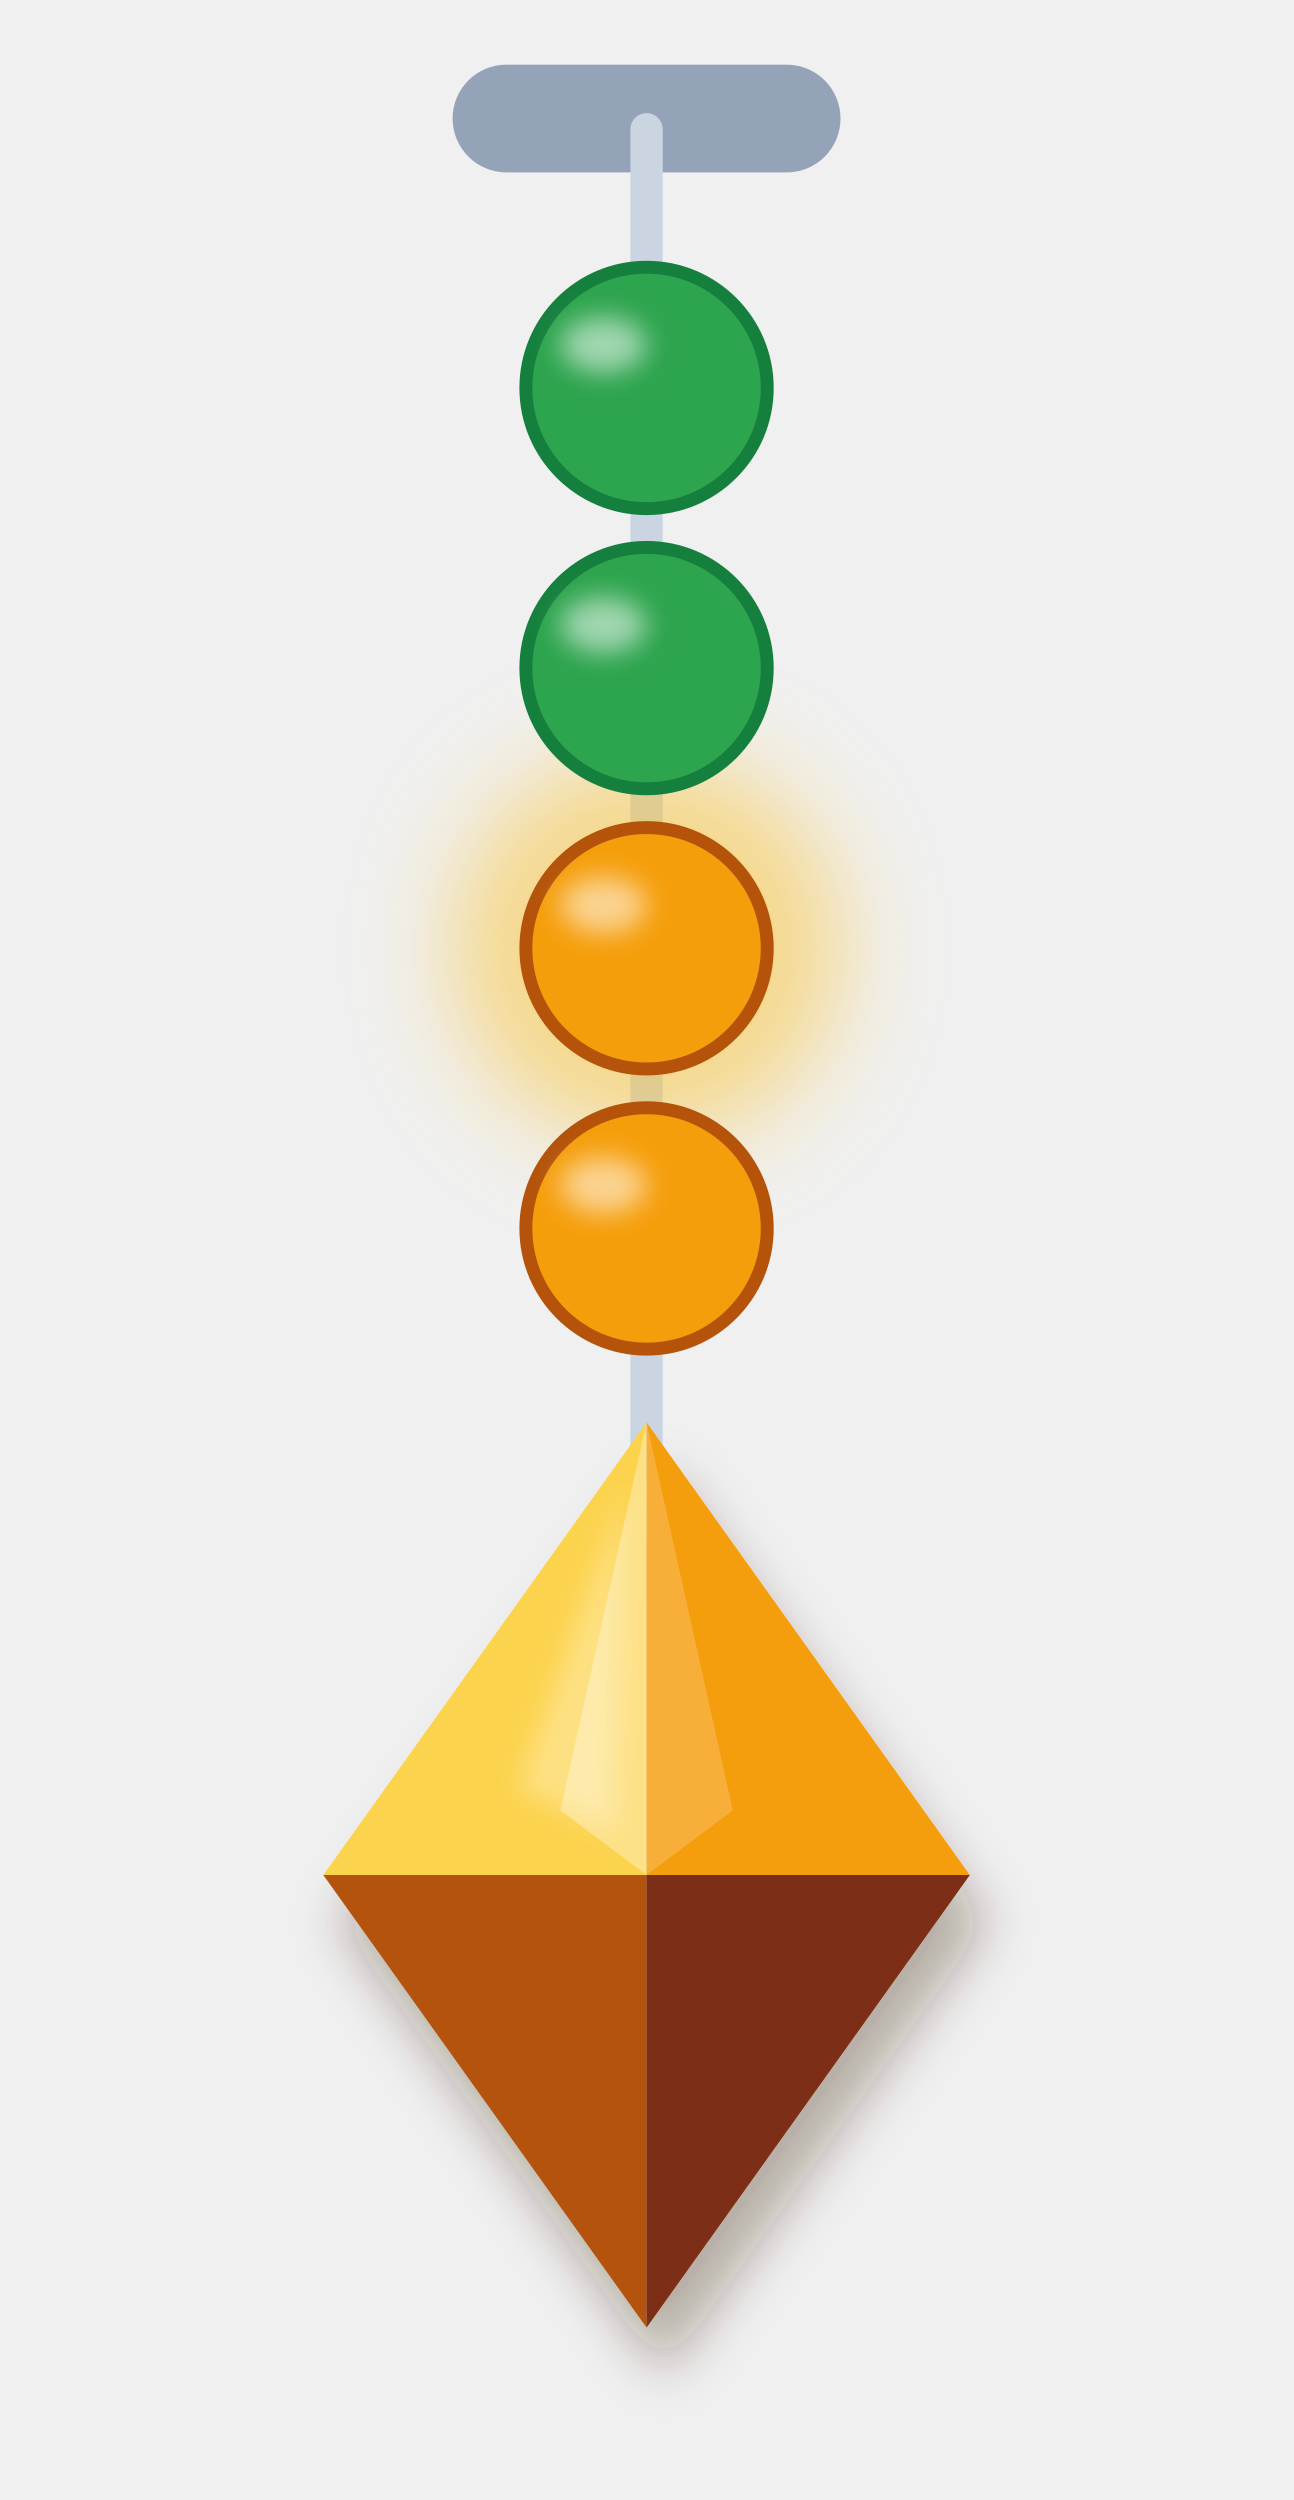
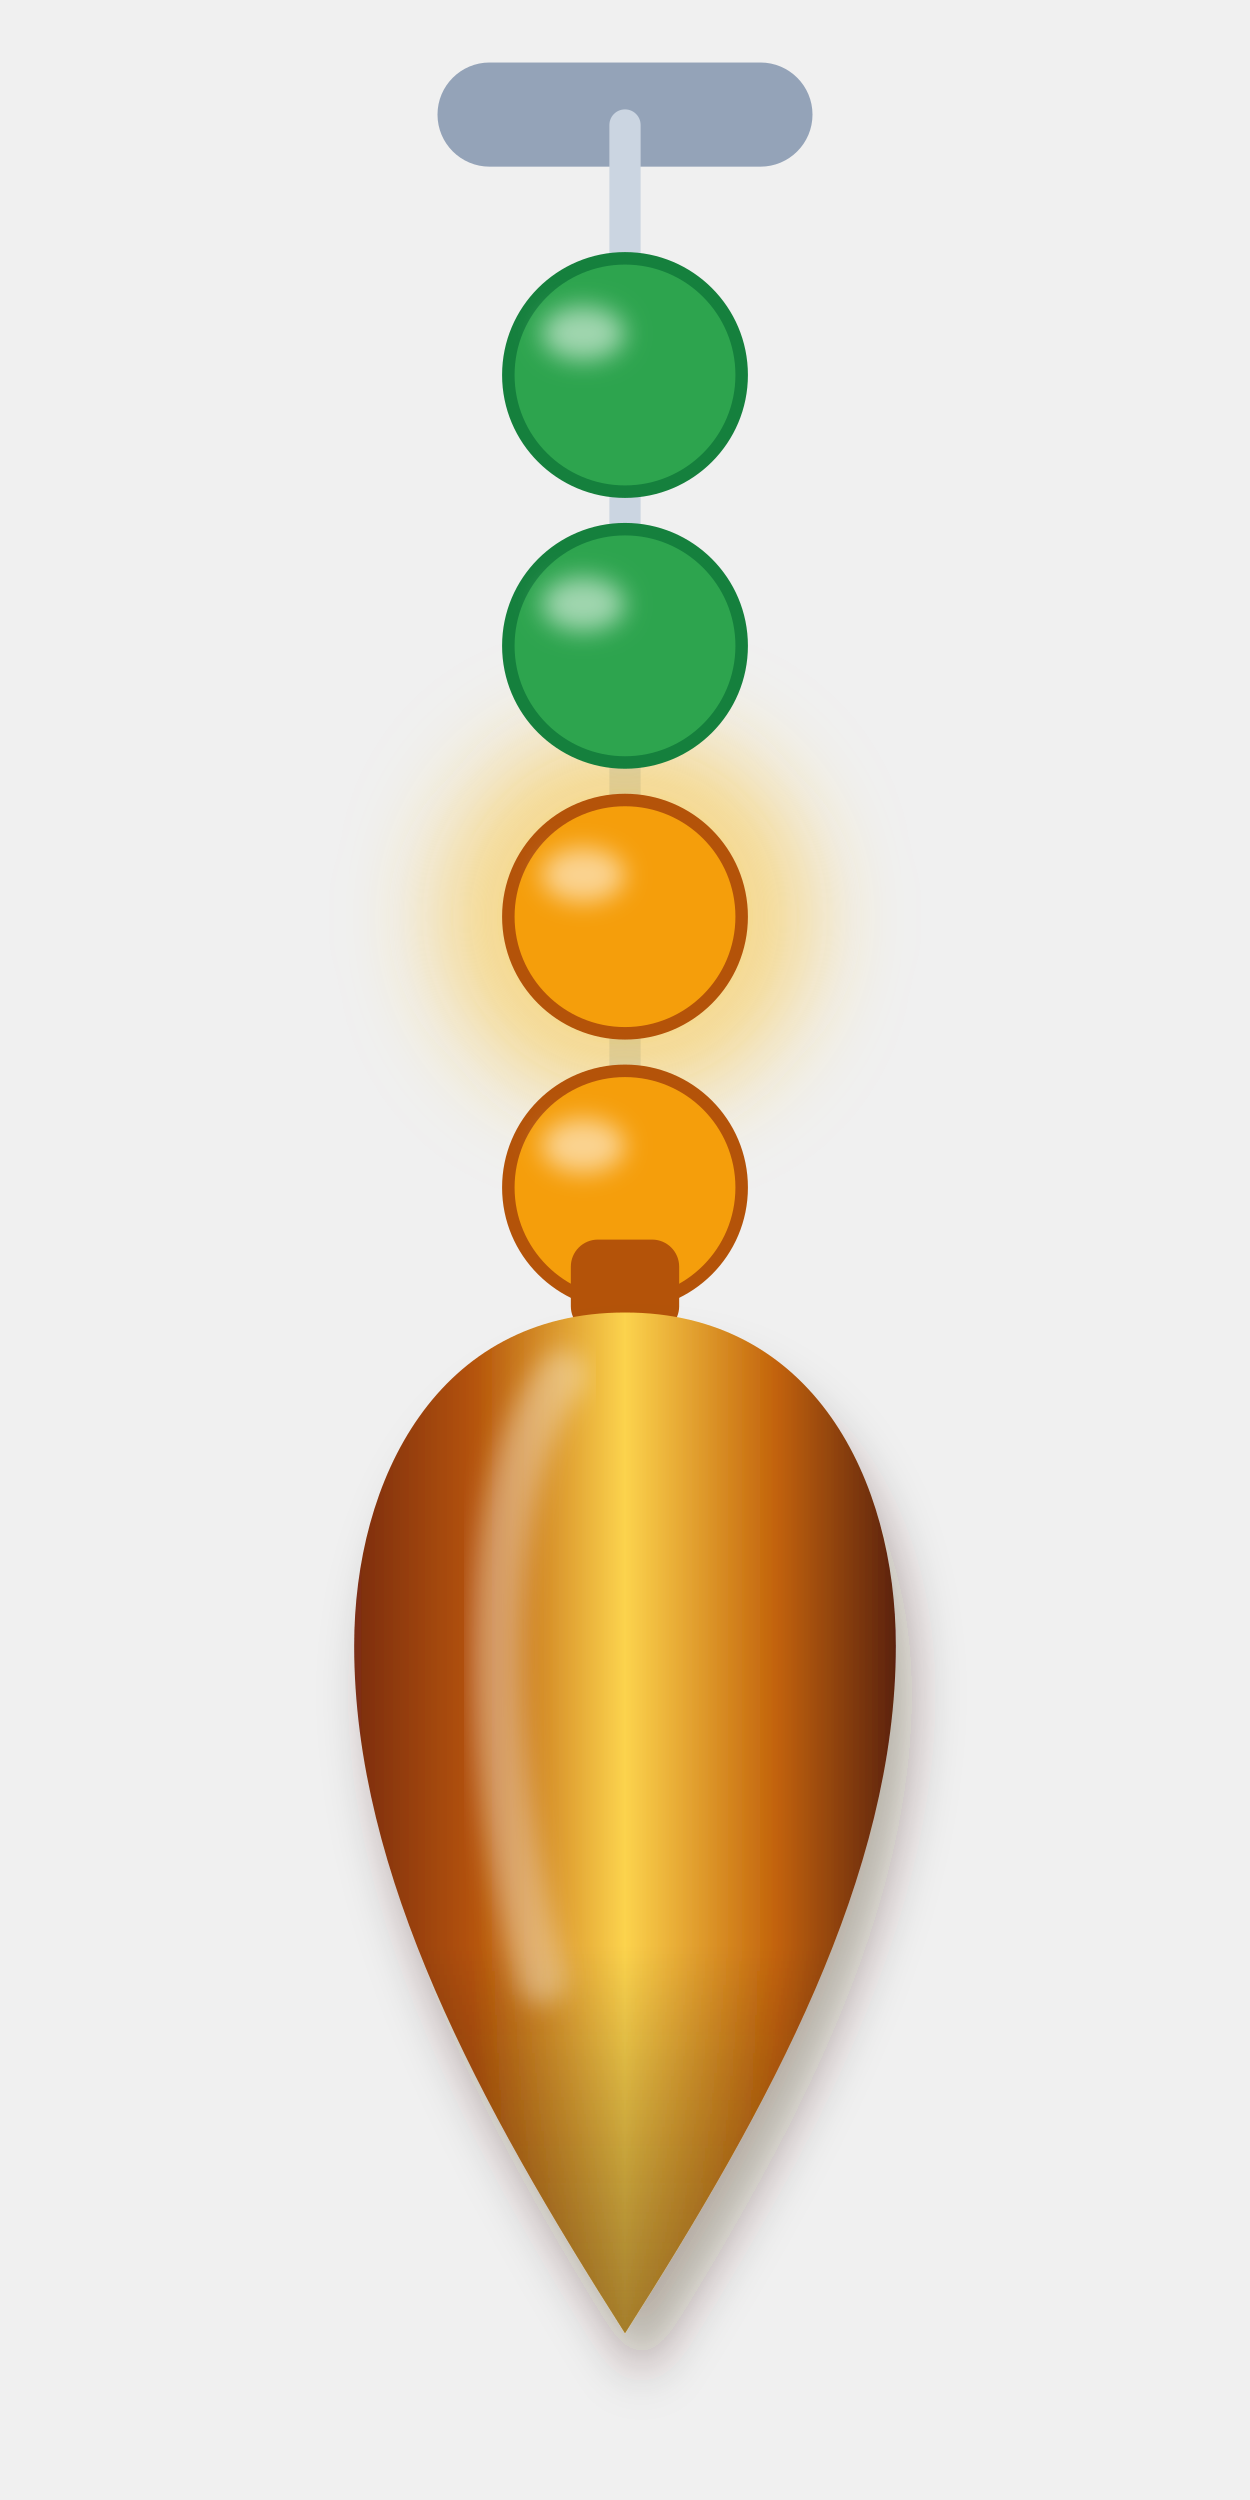
- <svg xmlns="http://www.w3.org/2000/svg" viewBox="20 8 60 116" role="img" aria-label="plumb-line logo">
+ <svg xmlns="http://www.w3.org/2000/svg" viewBox="20 8 60 120" role="img" aria-label="plumb-line logo">
  <defs>
-     <radialGradient id="gem" cx="36%" cy="24%" r="80%">
-       <stop offset="0%" stop-color="#fcd34d" />
-       <stop offset="45%" stop-color="#f59e0b" />
-       <stop offset="100%" stop-color="#7c2d12" />
-     </radialGradient>
+     <linearGradient id="cyl" x1="0" y1="0" x2="1" y2="0">
+       <stop offset="0%" stop-color="#7c2d12" />
+       <stop offset="22%" stop-color="#b45309" />
+       <stop offset="50%" stop-color="#fcd34d" />
+       <stop offset="78%" stop-color="#c2620a" />
+       <stop offset="100%" stop-color="#5c2310" />
+     </linearGradient>
+     <linearGradient id="shade" x1="0" y1="0" x2="0" y2="1">
+       <stop offset="0%" stop-color="#000" stop-opacity="0" />
+       <stop offset="62%" stop-color="#000" stop-opacity="0" />
+       <stop offset="100%" stop-color="#3a1503" stop-opacity="0.45" />
+     </linearGradient>
    <filter id="soft" x="-50%" y="-50%" width="200%" height="200%">
      <feGaussianBlur stdDeviation="0.6" />
    </filter>
    <filter id="glow" x="-80%" y="-80%" width="260%" height="260%">
      <feGaussianBlur stdDeviation="2.2" />
    </filter>
    <filter id="ds" x="-70%" y="-30%" width="240%" height="210%">
      <feGaussianBlur in="SourceAlpha" stdDeviation="1.2" result="b" />
      <feOffset in="b" dx="0.8" dy="2.2" result="o" />
      <feFlood flood-color="#3a1503" flood-opacity="0.32" result="c" />
      <feComposite in="c" in2="o" operator="in" result="s" />
      <feMerge>
        <feMergeNode in="s" />
        <feMergeNode in="SourceGraphic" />
      </feMerge>
    </filter>
  </defs>
  <rect x="41" y="11" width="18" height="5" rx="2.5" fill="#94a3b8" />
-   <line x1="50" y1="14" x2="50" y2="76" stroke="#cbd5e1" stroke-width="1.5" stroke-linecap="round" />
+   <line x1="50" y1="14" x2="50" y2="72" stroke="#cbd5e1" stroke-width="1.5" stroke-linecap="round" />
  <circle cx="50" cy="52" r="9" fill="#fbbf24" opacity="0.5" filter="url(#glow)" />
  <circle cx="50" cy="26" r="5.6" fill="#2da44e" stroke="#15803d" stroke-width="0.6" />
  <ellipse cx="48" cy="24" rx="2" ry="1.3" fill="#fff" opacity="0.55" filter="url(#soft)" />
  <circle cx="50" cy="39" r="5.6" fill="#2da44e" stroke="#15803d" stroke-width="0.6" />
  <ellipse cx="48" cy="37" rx="2" ry="1.3" fill="#fff" opacity="0.55" filter="url(#soft)" />
  <circle cx="50" cy="52" r="5.6" fill="#f59e0b" stroke="#b45309" stroke-width="0.6" />
  <ellipse cx="48" cy="50" rx="2" ry="1.3" fill="#fff" opacity="0.55" filter="url(#soft)" />
  <circle cx="50" cy="65" r="5.6" fill="#f59e0b" stroke="#b45309" stroke-width="0.6" />
  <ellipse cx="48" cy="63" rx="2" ry="1.3" fill="#fff" opacity="0.55" filter="url(#soft)" />
+   <rect x="47.4" y="67.5" width="5.2" height="4.5" rx="1.3" fill="#b45309" />
  <g filter="url(#ds)">
-     <polygon points="50,74 35,95 50,95" fill="#fcd34d" />
-     <polygon points="50,74 50,95 65,95" fill="#f59e0b" />
-     <polygon points="35,95 50,116 50,95" fill="#b45309" />
-     <polygon points="50,95 50,116 65,95" fill="#7c2d12" />
+     <path d="M 50,71 C 59,71 63,79 63,87 C 63,98 57,109 50,120 C 43,109 37,98 37,87 C 37,79 41,71 50,71 Z" fill="url(#cyl)" />
+     <path d="M 50,71 C 59,71 63,79 63,87 C 63,98 57,109 50,120 C 43,109 37,98 37,87 C 37,79 41,71 50,71 Z" fill="url(#shade)" />
  </g>
-   <polygon points="50,74 54,92 50,95" fill="#fff" opacity="0.18" />
-   <polygon points="50,74 46,92 50,95" fill="#fff" opacity="0.32" />
-   <polygon points="49,77 44,91 48.5,93" fill="#fff" opacity="0.3" filter="url(#soft)" />
+   <path d="M 47,74 C 43,79 43,92 46,103" fill="none" stroke="#fff" stroke-opacity="0.35" stroke-width="2.4" stroke-linecap="round" filter="url(#soft)" />
</svg>
